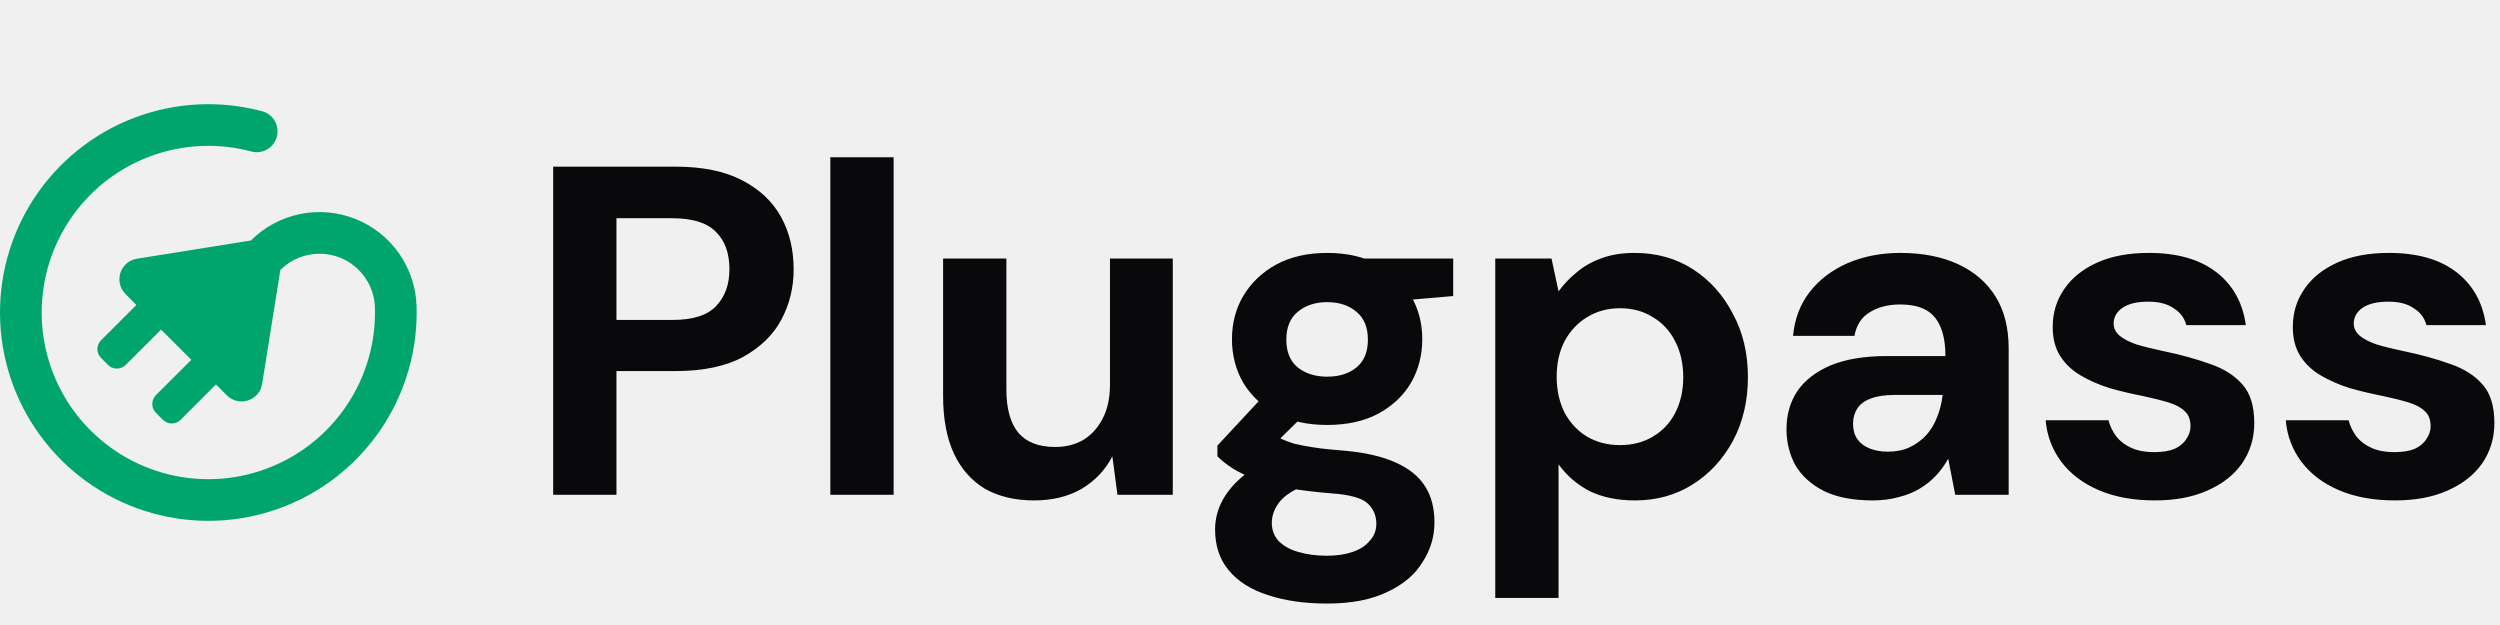
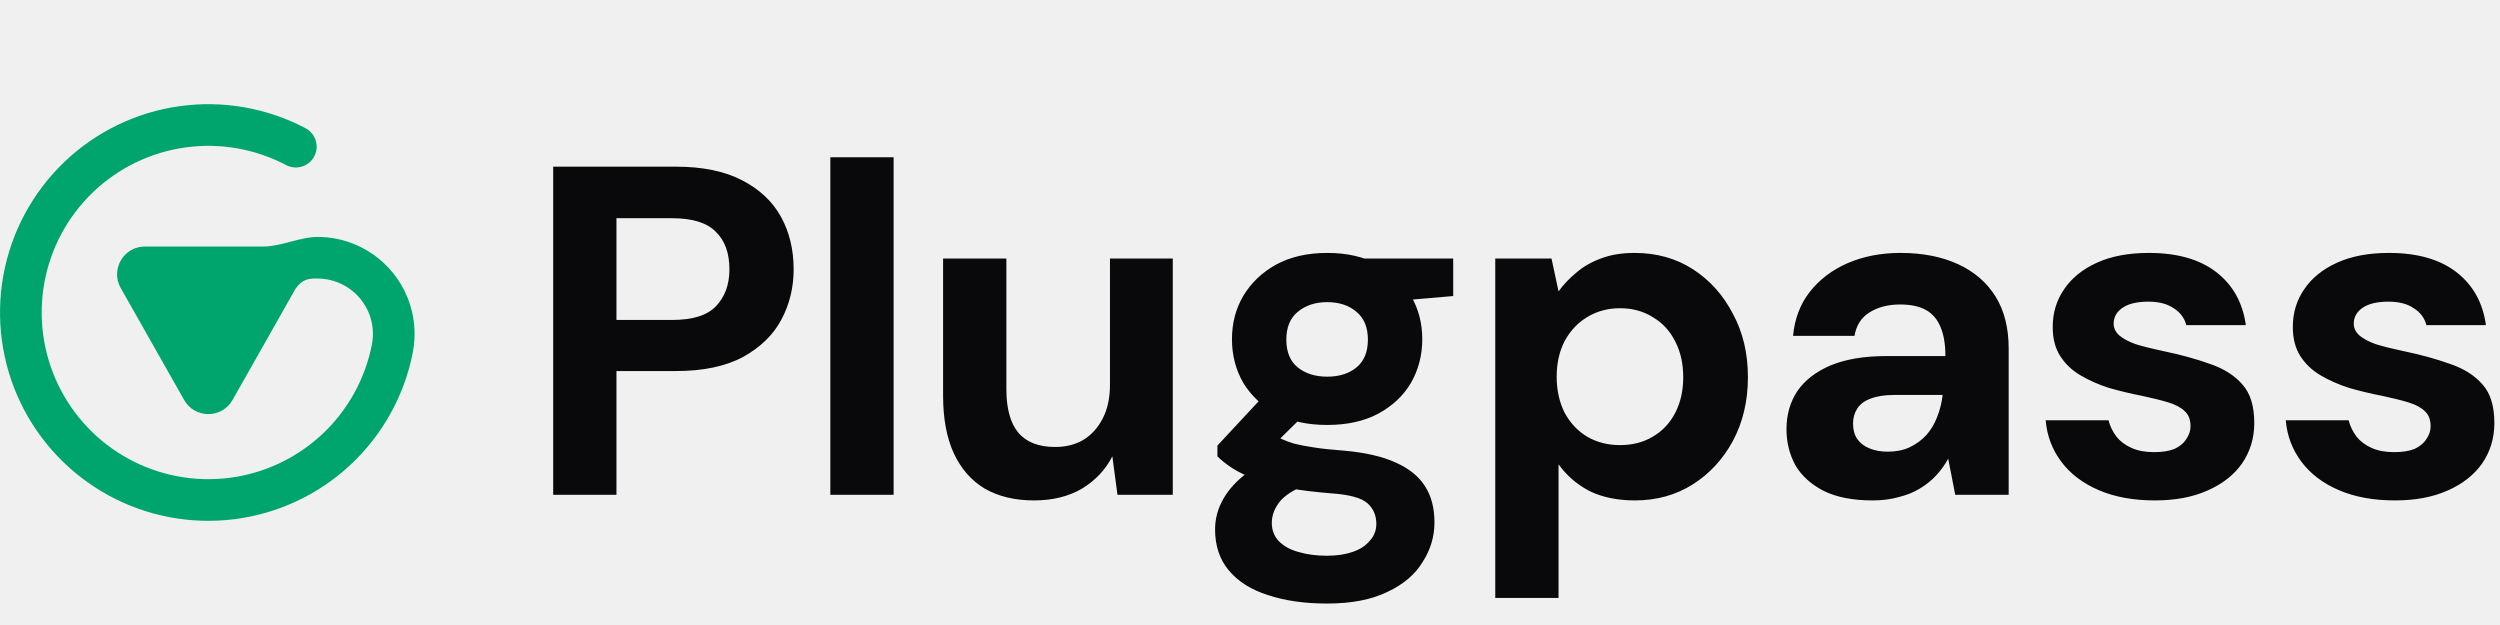
<svg xmlns="http://www.w3.org/2000/svg" width="96" height="24" viewBox="0 0 96 24" fill="none">
  <g clip-path="url(#logo-clip)">
-     <path d="M5.153 4.524C6.725 3.926 8.446 3.838 10.07 4.273C10.274 4.329 10.447 4.464 10.552 4.647C10.657 4.83 10.684 5.048 10.63 5.251C10.575 5.455 10.442 5.63 10.26 5.736C10.077 5.842 9.86 5.872 9.656 5.819C8.357 5.471 6.98 5.54 5.723 6.019C4.465 6.498 3.391 7.361 2.652 8.485C1.913 9.609 1.547 10.938 1.606 12.283C1.666 13.627 2.147 14.918 2.982 15.973C3.818 17.028 4.964 17.793 6.259 18.159C7.553 18.525 8.93 18.474 10.194 18.012C11.458 17.551 12.544 16.703 13.299 15.589C14.053 14.475 14.438 13.152 14.397 11.807C14.385 11.392 14.25 10.989 14.012 10.649C13.773 10.309 13.441 10.046 13.055 9.893C12.668 9.74 12.246 9.703 11.839 9.788C11.432 9.872 11.058 10.073 10.765 10.367L10.066 14.743C10.043 14.888 9.98 15.024 9.885 15.136C9.789 15.248 9.664 15.332 9.523 15.377C9.383 15.423 9.233 15.428 9.09 15.394C8.947 15.36 8.815 15.286 8.711 15.182L8.292 14.763L6.935 16.121C6.845 16.211 6.722 16.261 6.595 16.261C6.468 16.261 6.346 16.21 6.256 16.121L5.987 15.852C5.943 15.808 5.908 15.755 5.884 15.697C5.86 15.639 5.847 15.576 5.847 15.513C5.847 15.45 5.86 15.388 5.884 15.33C5.908 15.271 5.943 15.218 5.987 15.173L7.345 13.816L6.185 12.656L4.827 14.013C4.783 14.058 4.729 14.093 4.671 14.117C4.613 14.141 4.55 14.154 4.487 14.154C4.424 14.154 4.362 14.141 4.304 14.117C4.246 14.093 4.193 14.057 4.148 14.013L3.88 13.745C3.79 13.655 3.739 13.532 3.739 13.405C3.739 13.278 3.79 13.156 3.88 13.066L5.237 11.709L4.818 11.29C4.714 11.185 4.641 11.054 4.606 10.911C4.572 10.767 4.578 10.617 4.623 10.477C4.668 10.337 4.752 10.212 4.864 10.116C4.976 10.02 5.112 9.957 5.258 9.934L9.633 9.235H9.634C10.148 8.72 10.803 8.368 11.516 8.22C12.228 8.073 12.968 8.138 13.645 8.406C14.321 8.674 14.904 9.134 15.322 9.73C15.74 10.326 15.974 11.031 15.996 11.758C16.047 13.439 15.567 15.094 14.624 16.487C13.681 17.879 12.323 18.939 10.743 19.515C9.163 20.092 7.442 20.156 5.823 19.699C4.205 19.241 2.771 18.285 1.728 16.966C0.684 15.648 0.082 14.033 0.008 12.353C-0.066 10.673 0.391 9.011 1.314 7.606C2.238 6.201 3.582 5.122 5.153 4.524Z" fill="#00A56E" />
+     <path d="M6.889 4.078C8.555 3.844 10.252 4.141 11.739 4.927C11.925 5.027 12.063 5.197 12.125 5.399C12.186 5.601 12.166 5.819 12.067 6.005C11.969 6.192 11.8 6.332 11.598 6.395C11.397 6.458 11.178 6.439 10.991 6.341C9.801 5.713 8.443 5.476 7.111 5.663C5.779 5.85 4.54 6.452 3.569 7.383C2.598 8.315 1.945 9.529 1.704 10.852C1.462 12.176 1.645 13.542 2.224 14.756C2.804 15.971 3.751 16.972 4.932 17.617C6.113 18.262 7.468 18.519 8.802 18.35C10.137 18.182 11.384 17.596 12.368 16.678C13.351 15.76 14.02 14.555 14.28 13.235C14.36 12.827 14.32 12.405 14.163 12.02C14.006 11.636 13.739 11.305 13.397 11.07C13.055 10.835 12.651 10.705 12.236 10.697C11.88 10.69 11.62 10.695 11.343 11.096L8.928 15.361C8.52 16.082 7.48 16.082 7.072 15.361L4.635 11.059C4.233 10.348 4.746 9.467 5.563 9.466H10.133C10.8 9.466 11.541 9.082 12.268 9.097C12.996 9.112 13.704 9.339 14.303 9.752C14.903 10.164 15.369 10.742 15.644 11.416C15.919 12.089 15.991 12.829 15.85 13.543C15.526 15.194 14.689 16.7 13.46 17.847C12.23 18.995 10.671 19.726 9.003 19.937C7.334 20.148 5.641 19.827 4.165 19.021C2.689 18.215 1.504 16.964 0.78 15.446C0.056 13.928 -0.171 12.22 0.131 10.565C0.432 8.911 1.247 7.394 2.461 6.229C3.674 5.064 5.224 4.311 6.889 4.078Z" fill="#00A56E" />
  </g>
  <path d="M21.242 19V6.4H25.958C26.978 6.4 27.824 6.574 28.496 6.922C29.168 7.27 29.666 7.738 29.99 8.326C30.314 8.914 30.476 9.586 30.476 10.342C30.476 11.038 30.32 11.68 30.008 12.268C29.696 12.856 29.204 13.336 28.532 13.708C27.86 14.068 27.002 14.248 25.958 14.248H23.672V19H21.242ZM23.672 12.286H25.814C26.594 12.286 27.152 12.112 27.488 11.764C27.836 11.404 28.01 10.93 28.01 10.342C28.01 9.718 27.836 9.238 27.488 8.902C27.152 8.554 26.594 8.38 25.814 8.38H23.672V12.286ZM31.885 19V6.04H34.315V19H31.885ZM39.708 19.216C38.975 19.216 38.346 19.066 37.818 18.766C37.301 18.454 36.906 18.004 36.63 17.416C36.353 16.816 36.215 16.078 36.215 15.202V9.928H38.645V14.95C38.645 15.682 38.795 16.234 39.096 16.606C39.407 16.978 39.882 17.164 40.517 17.164C40.925 17.164 41.285 17.074 41.597 16.894C41.91 16.702 42.156 16.432 42.336 16.084C42.528 15.724 42.623 15.286 42.623 14.77V9.928H45.035V19H42.911L42.714 17.524C42.45 18.04 42.059 18.454 41.544 18.766C41.028 19.066 40.416 19.216 39.708 19.216ZM50.961 23.176C50.097 23.176 49.341 23.068 48.693 22.852C48.045 22.648 47.541 22.33 47.181 21.898C46.833 21.478 46.659 20.956 46.659 20.332C46.659 19.912 46.767 19.516 46.983 19.144C47.199 18.772 47.511 18.436 47.919 18.136C48.339 17.824 48.861 17.56 49.485 17.344L50.403 18.532C49.851 18.712 49.449 18.934 49.197 19.198C48.957 19.474 48.837 19.768 48.837 20.08C48.837 20.356 48.927 20.59 49.107 20.782C49.299 20.974 49.551 21.112 49.863 21.196C50.187 21.292 50.547 21.34 50.943 21.34C51.327 21.34 51.657 21.292 51.933 21.196C52.221 21.1 52.443 20.956 52.599 20.764C52.767 20.584 52.851 20.368 52.851 20.116C52.851 19.792 52.737 19.528 52.509 19.324C52.281 19.12 51.825 18.994 51.141 18.946C50.529 18.898 49.983 18.832 49.503 18.748C49.035 18.652 48.621 18.544 48.261 18.424C47.901 18.292 47.595 18.148 47.343 17.992C47.103 17.836 46.905 17.68 46.749 17.524V17.11L48.675 15.04L50.421 15.598L48.153 17.83L48.837 16.642C48.969 16.714 49.095 16.786 49.215 16.858C49.347 16.918 49.509 16.978 49.701 17.038C49.893 17.086 50.145 17.134 50.457 17.182C50.769 17.23 51.165 17.272 51.645 17.308C52.437 17.38 53.085 17.53 53.589 17.758C54.105 17.986 54.483 18.292 54.723 18.676C54.963 19.048 55.083 19.51 55.083 20.062C55.083 20.602 54.933 21.106 54.633 21.574C54.345 22.054 53.895 22.438 53.283 22.726C52.671 23.026 51.897 23.176 50.961 23.176ZM50.961 16.318C50.205 16.318 49.551 16.174 48.999 15.886C48.459 15.586 48.039 15.19 47.739 14.698C47.451 14.194 47.307 13.636 47.307 13.024C47.307 12.412 47.451 11.86 47.739 11.368C48.039 10.864 48.459 10.462 48.999 10.162C49.551 9.862 50.205 9.712 50.961 9.712C51.729 9.712 52.383 9.862 52.923 10.162C53.475 10.462 53.895 10.864 54.183 11.368C54.471 11.86 54.615 12.412 54.615 13.024C54.615 13.636 54.471 14.194 54.183 14.698C53.895 15.19 53.475 15.586 52.923 15.886C52.383 16.174 51.729 16.318 50.961 16.318ZM50.961 14.464C51.429 14.464 51.807 14.344 52.095 14.104C52.383 13.864 52.527 13.51 52.527 13.042C52.527 12.574 52.383 12.22 52.095 11.98C51.807 11.728 51.429 11.602 50.961 11.602C50.505 11.602 50.127 11.728 49.827 11.98C49.539 12.22 49.395 12.574 49.395 13.042C49.395 13.51 49.539 13.864 49.827 14.104C50.127 14.344 50.505 14.464 50.961 14.464ZM52.473 11.656L52.077 9.928H55.803V11.368L52.473 11.656ZM57.418 22.96V9.928H59.578L59.848 11.188C60.04 10.924 60.268 10.684 60.532 10.468C60.796 10.24 61.108 10.06 61.468 9.928C61.84 9.784 62.272 9.712 62.764 9.712C63.616 9.712 64.366 9.922 65.014 10.342C65.662 10.762 66.172 11.332 66.544 12.052C66.928 12.76 67.12 13.57 67.12 14.482C67.12 15.394 66.928 16.21 66.544 16.93C66.16 17.638 65.644 18.196 64.996 18.604C64.348 19.012 63.61 19.216 62.782 19.216C62.11 19.216 61.528 19.096 61.036 18.856C60.556 18.604 60.16 18.262 59.848 17.83V22.96H57.418ZM62.206 17.092C62.686 17.092 63.106 16.984 63.466 16.768C63.838 16.552 64.126 16.246 64.33 15.85C64.534 15.454 64.636 14.998 64.636 14.482C64.636 13.966 64.534 13.51 64.33 13.114C64.126 12.706 63.838 12.394 63.466 12.178C63.106 11.95 62.686 11.836 62.206 11.836C61.738 11.836 61.318 11.95 60.946 12.178C60.586 12.394 60.298 12.7 60.082 13.096C59.878 13.492 59.776 13.948 59.776 14.464C59.776 14.98 59.878 15.442 60.082 15.85C60.298 16.246 60.586 16.552 60.946 16.768C61.318 16.984 61.738 17.092 62.206 17.092ZM71.913 19.216C71.157 19.216 70.533 19.096 70.041 18.856C69.549 18.604 69.183 18.274 68.943 17.866C68.715 17.446 68.601 16.984 68.601 16.48C68.601 15.928 68.739 15.442 69.015 15.022C69.303 14.602 69.729 14.272 70.293 14.032C70.869 13.792 71.589 13.672 72.453 13.672H74.703C74.703 13.228 74.643 12.862 74.523 12.574C74.403 12.274 74.217 12.052 73.965 11.908C73.713 11.764 73.377 11.692 72.957 11.692C72.501 11.692 72.111 11.794 71.787 11.998C71.475 12.19 71.283 12.49 71.211 12.898H68.853C68.913 12.25 69.123 11.692 69.483 11.224C69.855 10.744 70.341 10.372 70.941 10.108C71.553 9.844 72.231 9.712 72.975 9.712C73.827 9.712 74.565 9.856 75.189 10.144C75.813 10.432 76.293 10.846 76.629 11.386C76.965 11.926 77.133 12.592 77.133 13.384V19H75.081L74.811 17.614C74.679 17.854 74.523 18.07 74.343 18.262C74.163 18.454 73.953 18.622 73.713 18.766C73.473 18.91 73.203 19.018 72.903 19.09C72.603 19.174 72.273 19.216 71.913 19.216ZM72.489 17.344C72.801 17.344 73.077 17.29 73.317 17.182C73.569 17.062 73.785 16.906 73.965 16.714C74.145 16.51 74.283 16.282 74.379 16.03C74.487 15.766 74.559 15.484 74.595 15.184V15.166H72.741C72.369 15.166 72.063 15.214 71.823 15.31C71.595 15.394 71.427 15.52 71.319 15.688C71.211 15.856 71.157 16.048 71.157 16.264C71.157 16.504 71.211 16.702 71.319 16.858C71.427 17.014 71.583 17.134 71.787 17.218C71.991 17.302 72.225 17.344 72.489 17.344ZM82.748 19.216C81.92 19.216 81.2 19.084 80.588 18.82C79.976 18.556 79.496 18.19 79.148 17.722C78.8 17.254 78.602 16.726 78.554 16.138H80.966C81.026 16.366 81.128 16.576 81.272 16.768C81.416 16.948 81.608 17.092 81.848 17.2C82.088 17.308 82.376 17.362 82.712 17.362C83.036 17.362 83.3 17.32 83.504 17.236C83.708 17.14 83.858 17.014 83.954 16.858C84.062 16.702 84.116 16.54 84.116 16.372C84.116 16.12 84.044 15.928 83.9 15.796C83.756 15.652 83.546 15.538 83.27 15.454C82.994 15.37 82.658 15.286 82.262 15.202C81.83 15.118 81.404 15.016 80.984 14.896C80.576 14.764 80.21 14.602 79.886 14.41C79.562 14.218 79.304 13.972 79.112 13.672C78.92 13.372 78.824 13 78.824 12.556C78.824 12.016 78.968 11.536 79.256 11.116C79.544 10.684 79.964 10.342 80.516 10.09C81.068 9.838 81.734 9.712 82.514 9.712C83.606 9.712 84.47 9.958 85.106 10.45C85.742 10.942 86.12 11.62 86.24 12.484H83.954C83.882 12.208 83.72 11.992 83.468 11.836C83.228 11.668 82.904 11.584 82.496 11.584C82.064 11.584 81.734 11.662 81.506 11.818C81.278 11.974 81.164 12.178 81.164 12.43C81.164 12.598 81.236 12.748 81.38 12.88C81.536 13.012 81.752 13.126 82.028 13.222C82.304 13.306 82.64 13.39 83.036 13.474C83.732 13.618 84.344 13.786 84.872 13.978C85.4 14.158 85.814 14.422 86.114 14.77C86.414 15.106 86.564 15.598 86.564 16.246C86.564 16.822 86.408 17.338 86.096 17.794C85.784 18.238 85.34 18.586 84.764 18.838C84.2 19.09 83.528 19.216 82.748 19.216ZM91.968 19.216C91.14 19.216 90.42 19.084 89.808 18.82C89.196 18.556 88.716 18.19 88.368 17.722C88.02 17.254 87.822 16.726 87.774 16.138H90.186C90.246 16.366 90.348 16.576 90.492 16.768C90.636 16.948 90.828 17.092 91.068 17.2C91.308 17.308 91.596 17.362 91.932 17.362C92.256 17.362 92.52 17.32 92.724 17.236C92.928 17.14 93.078 17.014 93.174 16.858C93.282 16.702 93.336 16.54 93.336 16.372C93.336 16.12 93.264 15.928 93.12 15.796C92.976 15.652 92.766 15.538 92.49 15.454C92.214 15.37 91.878 15.286 91.482 15.202C91.05 15.118 90.624 15.016 90.204 14.896C89.796 14.764 89.43 14.602 89.106 14.41C88.782 14.218 88.524 13.972 88.332 13.672C88.14 13.372 88.044 13 88.044 12.556C88.044 12.016 88.188 11.536 88.476 11.116C88.764 10.684 89.184 10.342 89.736 10.09C90.288 9.838 90.954 9.712 91.734 9.712C92.826 9.712 93.69 9.958 94.326 10.45C94.962 10.942 95.34 11.62 95.46 12.484H93.174C93.102 12.208 92.94 11.992 92.688 11.836C92.448 11.668 92.124 11.584 91.716 11.584C91.284 11.584 90.954 11.662 90.726 11.818C90.498 11.974 90.384 12.178 90.384 12.43C90.384 12.598 90.456 12.748 90.6 12.88C90.756 13.012 90.972 13.126 91.248 13.222C91.524 13.306 91.86 13.39 92.256 13.474C92.952 13.618 93.564 13.786 94.092 13.978C94.62 14.158 95.034 14.422 95.334 14.77C95.634 15.106 95.784 15.598 95.784 16.246C95.784 16.822 95.628 17.338 95.316 17.794C95.004 18.238 94.56 18.586 93.984 18.838C93.42 19.09 92.748 19.216 91.968 19.216Z" fill="#09090B" />
  <defs>
    <clipPath id="logo-clip">
      <rect width="16" height="16" fill="white" transform="translate(0 4)" />
    </clipPath>
  </defs>
</svg>
